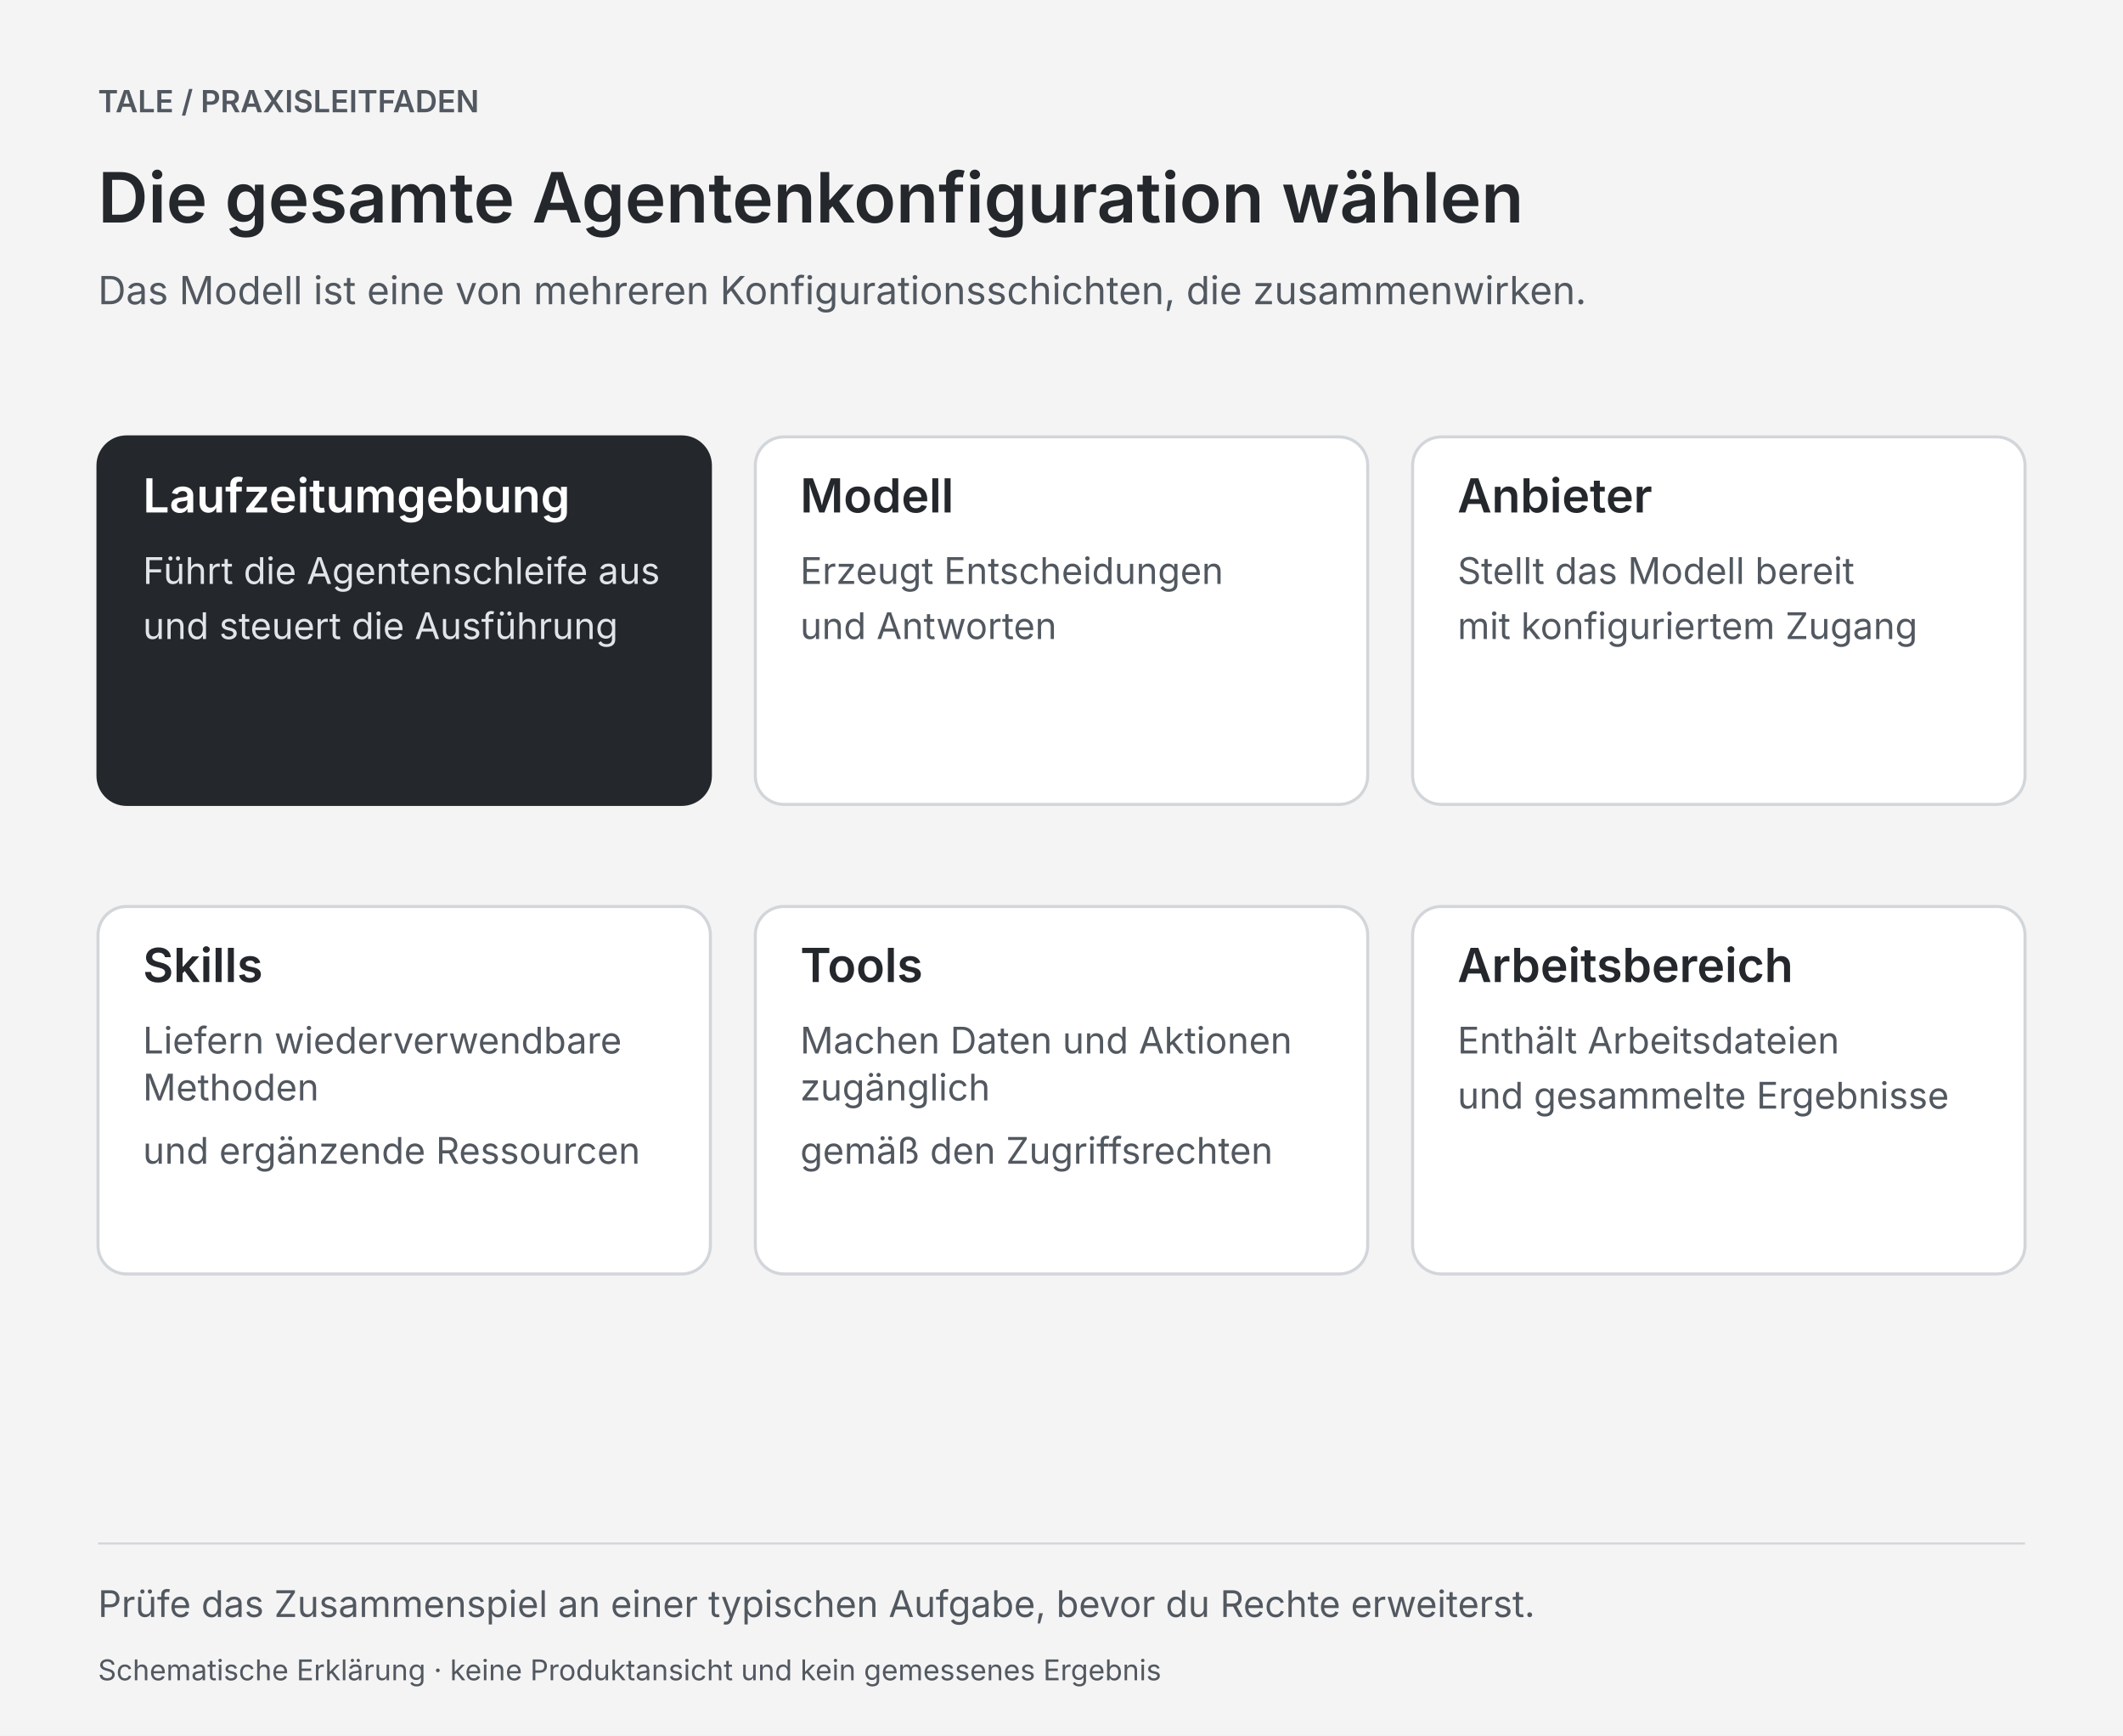
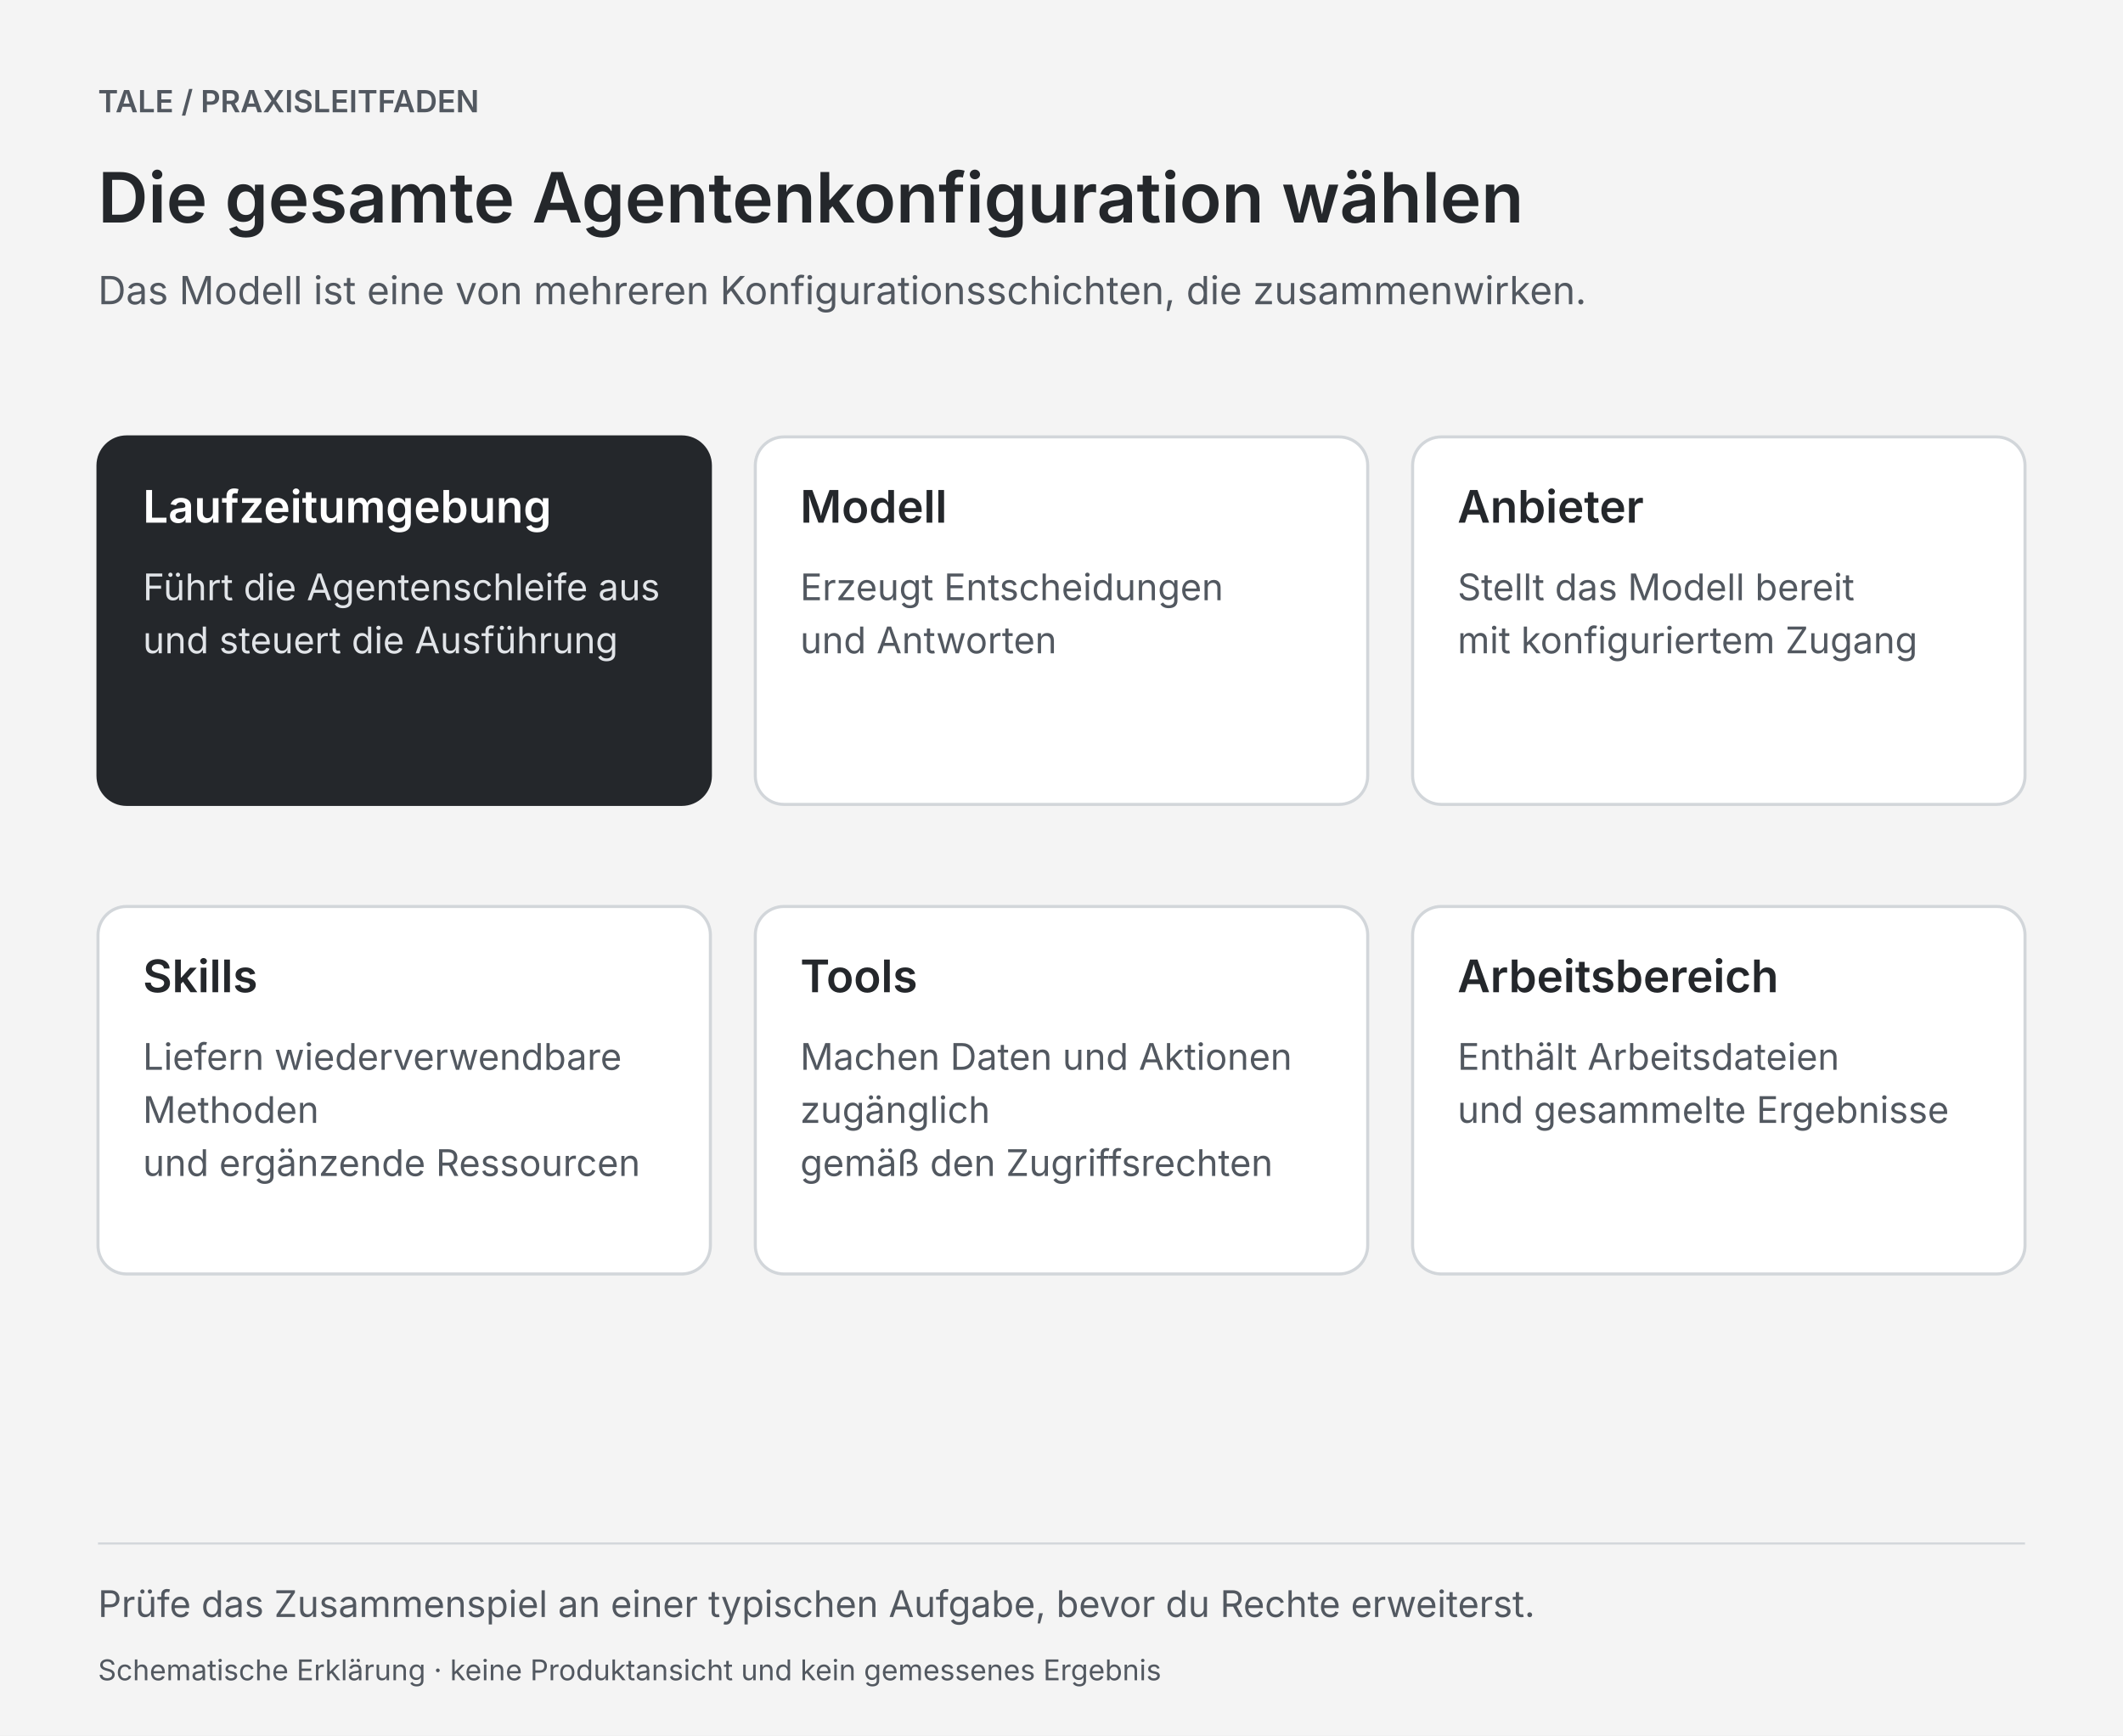
<svg xmlns="http://www.w3.org/2000/svg" lang="de" viewBox="0 0 1040 850" role="img" aria-labelledby="title desc">
  <defs>
-     <marker id="arrow" markerWidth="9" markerHeight="9" refX="8" refY="4.5" orient="auto">
+     <marker id="arrow" markerWidth="9" markerHeight="9" refX="9" refY="4.5" orient="auto" markerUnits="userSpaceOnUse">
      <path d="M0 0 L9 4.5 L0 9" fill="#525860" />
    </marker>
  </defs>
  <rect width="1040" height="850" fill="#f4f4f4" />
  <text x="48" y="55" font-family="Inter,Arial,sans-serif" font-size="15" fill="#525860" font-weight="600">TALE  /  PRAXISLEITFADEN</text>
  <text x="48" y="109" font-family="Inter,Arial,sans-serif" font-size="34" fill="#24272b" font-weight="600">Die gesamte Agentenkonfiguration wählen</text>
  <text x="48" y="149" font-family="Inter,Arial,sans-serif" font-size="19" fill="#525860" font-weight="400">Das Modell ist eine von mehreren Konfigurationsschichten, die zusammenwirken.</text>
  <rect x="48" y="214" width="300" height="180" rx="14" fill="#24272b" stroke="#24272b" stroke-width="1.5" />
-   <text x="70" y="251" font-family="Inter,Arial,sans-serif" font-size="23" fill="white" font-weight="600">Laufzeitumgebung</text>
-   <text x="70" y="286" font-family="Inter,Arial,sans-serif" font-size="18" fill="#e1e4e8" font-weight="400">Führt die Agentenschleife aus</text>
-   <text x="70" y="313" font-family="Inter,Arial,sans-serif" font-size="18" fill="#e1e4e8" font-weight="400">und steuert die Ausführung</text>
+   <text x="70" y="256" font-family="Inter,Arial,sans-serif" font-size="22" fill="white" font-weight="600">Laufzeitumgebung</text>
+   <text x="70" y="294" font-family="Inter,Arial,sans-serif" font-size="18" fill="#e1e4e8" font-weight="400">Führt die Agentenschleife aus</text>
+   <text x="70" y="320" font-family="Inter,Arial,sans-serif" font-size="18" fill="#e1e4e8" font-weight="400">und steuert die Ausführung</text>
  <rect x="370" y="214" width="300" height="180" rx="14" fill="white" stroke="#d2d6da" stroke-width="1.5" />
-   <text x="392" y="251" font-family="Inter,Arial,sans-serif" font-size="23" fill="#24272b" font-weight="600">Modell</text>
-   <text x="392" y="286" font-family="Inter,Arial,sans-serif" font-size="18" fill="#525860" font-weight="400">Erzeugt Entscheidungen</text>
-   <text x="392" y="313" font-family="Inter,Arial,sans-serif" font-size="18" fill="#525860" font-weight="400">und Antworten</text>
+   <text x="392" y="256" font-family="Inter,Arial,sans-serif" font-size="22" fill="#24272b" font-weight="600">Modell</text>
+   <text x="392" y="294" font-family="Inter,Arial,sans-serif" font-size="18" fill="#525860" font-weight="400">Erzeugt Entscheidungen</text>
+   <text x="392" y="320" font-family="Inter,Arial,sans-serif" font-size="18" fill="#525860" font-weight="400">und Antworten</text>
  <rect x="692" y="214" width="300" height="180" rx="14" fill="white" stroke="#d2d6da" stroke-width="1.5" />
-   <text x="714" y="251" font-family="Inter,Arial,sans-serif" font-size="23" fill="#24272b" font-weight="600">Anbieter</text>
-   <text x="714" y="286" font-family="Inter,Arial,sans-serif" font-size="18" fill="#525860" font-weight="400">Stellt das Modell bereit</text>
-   <text x="714" y="313" font-family="Inter,Arial,sans-serif" font-size="18" fill="#525860" font-weight="400">mit konfiguriertem Zugang</text>
+   <text x="714" y="256" font-family="Inter,Arial,sans-serif" font-size="22" fill="#24272b" font-weight="600">Anbieter</text>
+   <text x="714" y="294" font-family="Inter,Arial,sans-serif" font-size="18" fill="#525860" font-weight="400">Stellt das Modell bereit</text>
+   <text x="714" y="320" font-family="Inter,Arial,sans-serif" font-size="18" fill="#525860" font-weight="400">mit konfiguriertem Zugang</text>
  <rect x="48" y="444" width="300" height="180" rx="14" fill="white" stroke="#d2d6da" stroke-width="1.5" />
-   <text x="70" y="481" font-family="Inter,Arial,sans-serif" font-size="23" fill="#24272b" font-weight="600">Skills</text>
-   <text x="70" y="516" font-family="Inter,Arial,sans-serif" font-size="18" fill="#525860" font-weight="400">
+   <text x="70" y="486" font-family="Inter,Arial,sans-serif" font-size="22" fill="#24272b" font-weight="600">Skills</text>
+   <text x="70" y="524" font-family="Inter,Arial,sans-serif" font-size="18" fill="#525860" font-weight="400">
    <tspan x="70" dy="0">Liefern wiederverwendbare</tspan>
-     <tspan x="70" dy="23">Methoden</tspan>
+     <tspan x="70" dy="26">Methoden</tspan>
  </text>
-   <text x="70" y="570" font-family="Inter,Arial,sans-serif" font-size="18" fill="#525860" font-weight="400">und ergänzende Ressourcen</text>
+   <text x="70" y="576" font-family="Inter,Arial,sans-serif" font-size="18" fill="#525860" font-weight="400">und ergänzende Ressourcen</text>
  <rect x="370" y="444" width="300" height="180" rx="14" fill="white" stroke="#d2d6da" stroke-width="1.5" />
-   <text x="392" y="481" font-family="Inter,Arial,sans-serif" font-size="23" fill="#24272b" font-weight="600">Tools</text>
-   <text x="392" y="516" font-family="Inter,Arial,sans-serif" font-size="18" fill="#525860" font-weight="400">
+   <text x="392" y="486" font-family="Inter,Arial,sans-serif" font-size="22" fill="#24272b" font-weight="600">Tools</text>
+   <text x="392" y="524" font-family="Inter,Arial,sans-serif" font-size="18" fill="#525860" font-weight="400">
    <tspan x="392" dy="0">Machen Daten und Aktionen</tspan>
-     <tspan x="392" dy="23">zugänglich</tspan>
+     <tspan x="392" dy="26">zugänglich</tspan>
  </text>
-   <text x="392" y="570" font-family="Inter,Arial,sans-serif" font-size="18" fill="#525860" font-weight="400">gemäß den Zugriffsrechten</text>
+   <text x="392" y="576" font-family="Inter,Arial,sans-serif" font-size="18" fill="#525860" font-weight="400">gemäß den Zugriffsrechten</text>
  <rect x="692" y="444" width="300" height="180" rx="14" fill="white" stroke="#d2d6da" stroke-width="1.5" />
-   <text x="714" y="481" font-family="Inter,Arial,sans-serif" font-size="23" fill="#24272b" font-weight="600">Arbeitsbereich</text>
-   <text x="714" y="516" font-family="Inter,Arial,sans-serif" font-size="18" fill="#525860" font-weight="400">Enthält Arbeitsdateien</text>
-   <text x="714" y="543" font-family="Inter,Arial,sans-serif" font-size="18" fill="#525860" font-weight="400">und gesammelte Ergebnisse</text>
+   <text x="714" y="486" font-family="Inter,Arial,sans-serif" font-size="22" fill="#24272b" font-weight="600">Arbeitsbereich</text>
+   <text x="714" y="524" font-family="Inter,Arial,sans-serif" font-size="18" fill="#525860" font-weight="400">Enthält Arbeitsdateien</text>
+   <text x="714" y="550" font-family="Inter,Arial,sans-serif" font-size="18" fill="#525860" font-weight="400">und gesammelte Ergebnisse</text>
  <path d="M48 756 H992" stroke="#d2d6da" />
  <text x="48" y="792" font-family="Inter,Arial,sans-serif" font-size="18" fill="#525860" font-weight="400">Prüfe das Zusammenspiel an einer typischen Aufgabe, bevor du Rechte erweiterst.</text>
  <text x="48" y="823" font-family="Inter,Arial,sans-serif" font-size="14" fill="#525860" font-weight="400">Schematische Erklärung · keine Produktansicht und kein gemessenes Ergebnis</text>
</svg>
